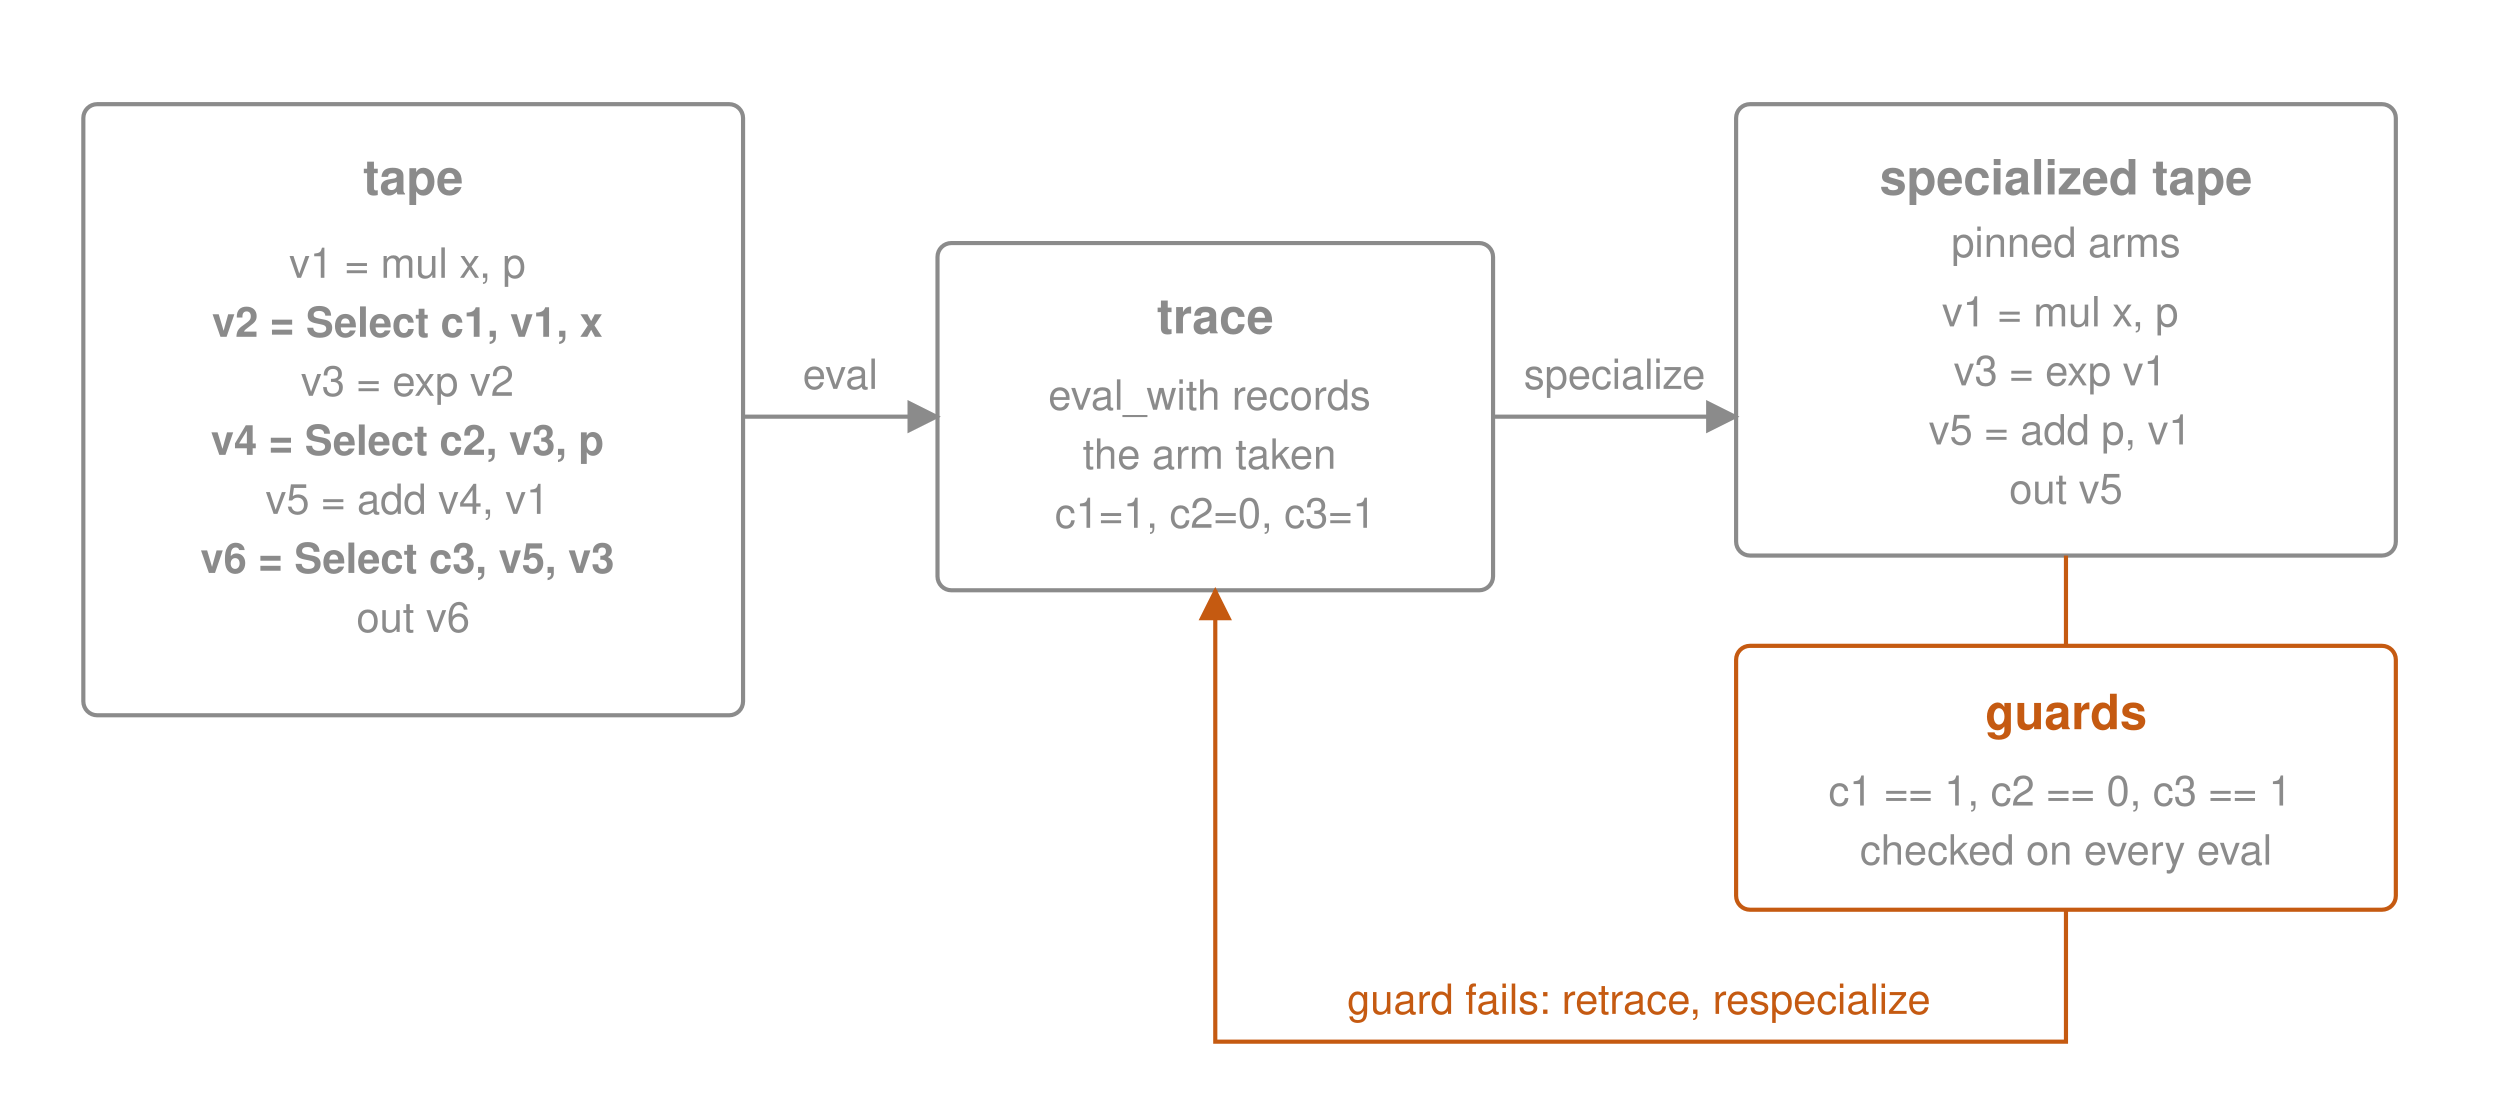
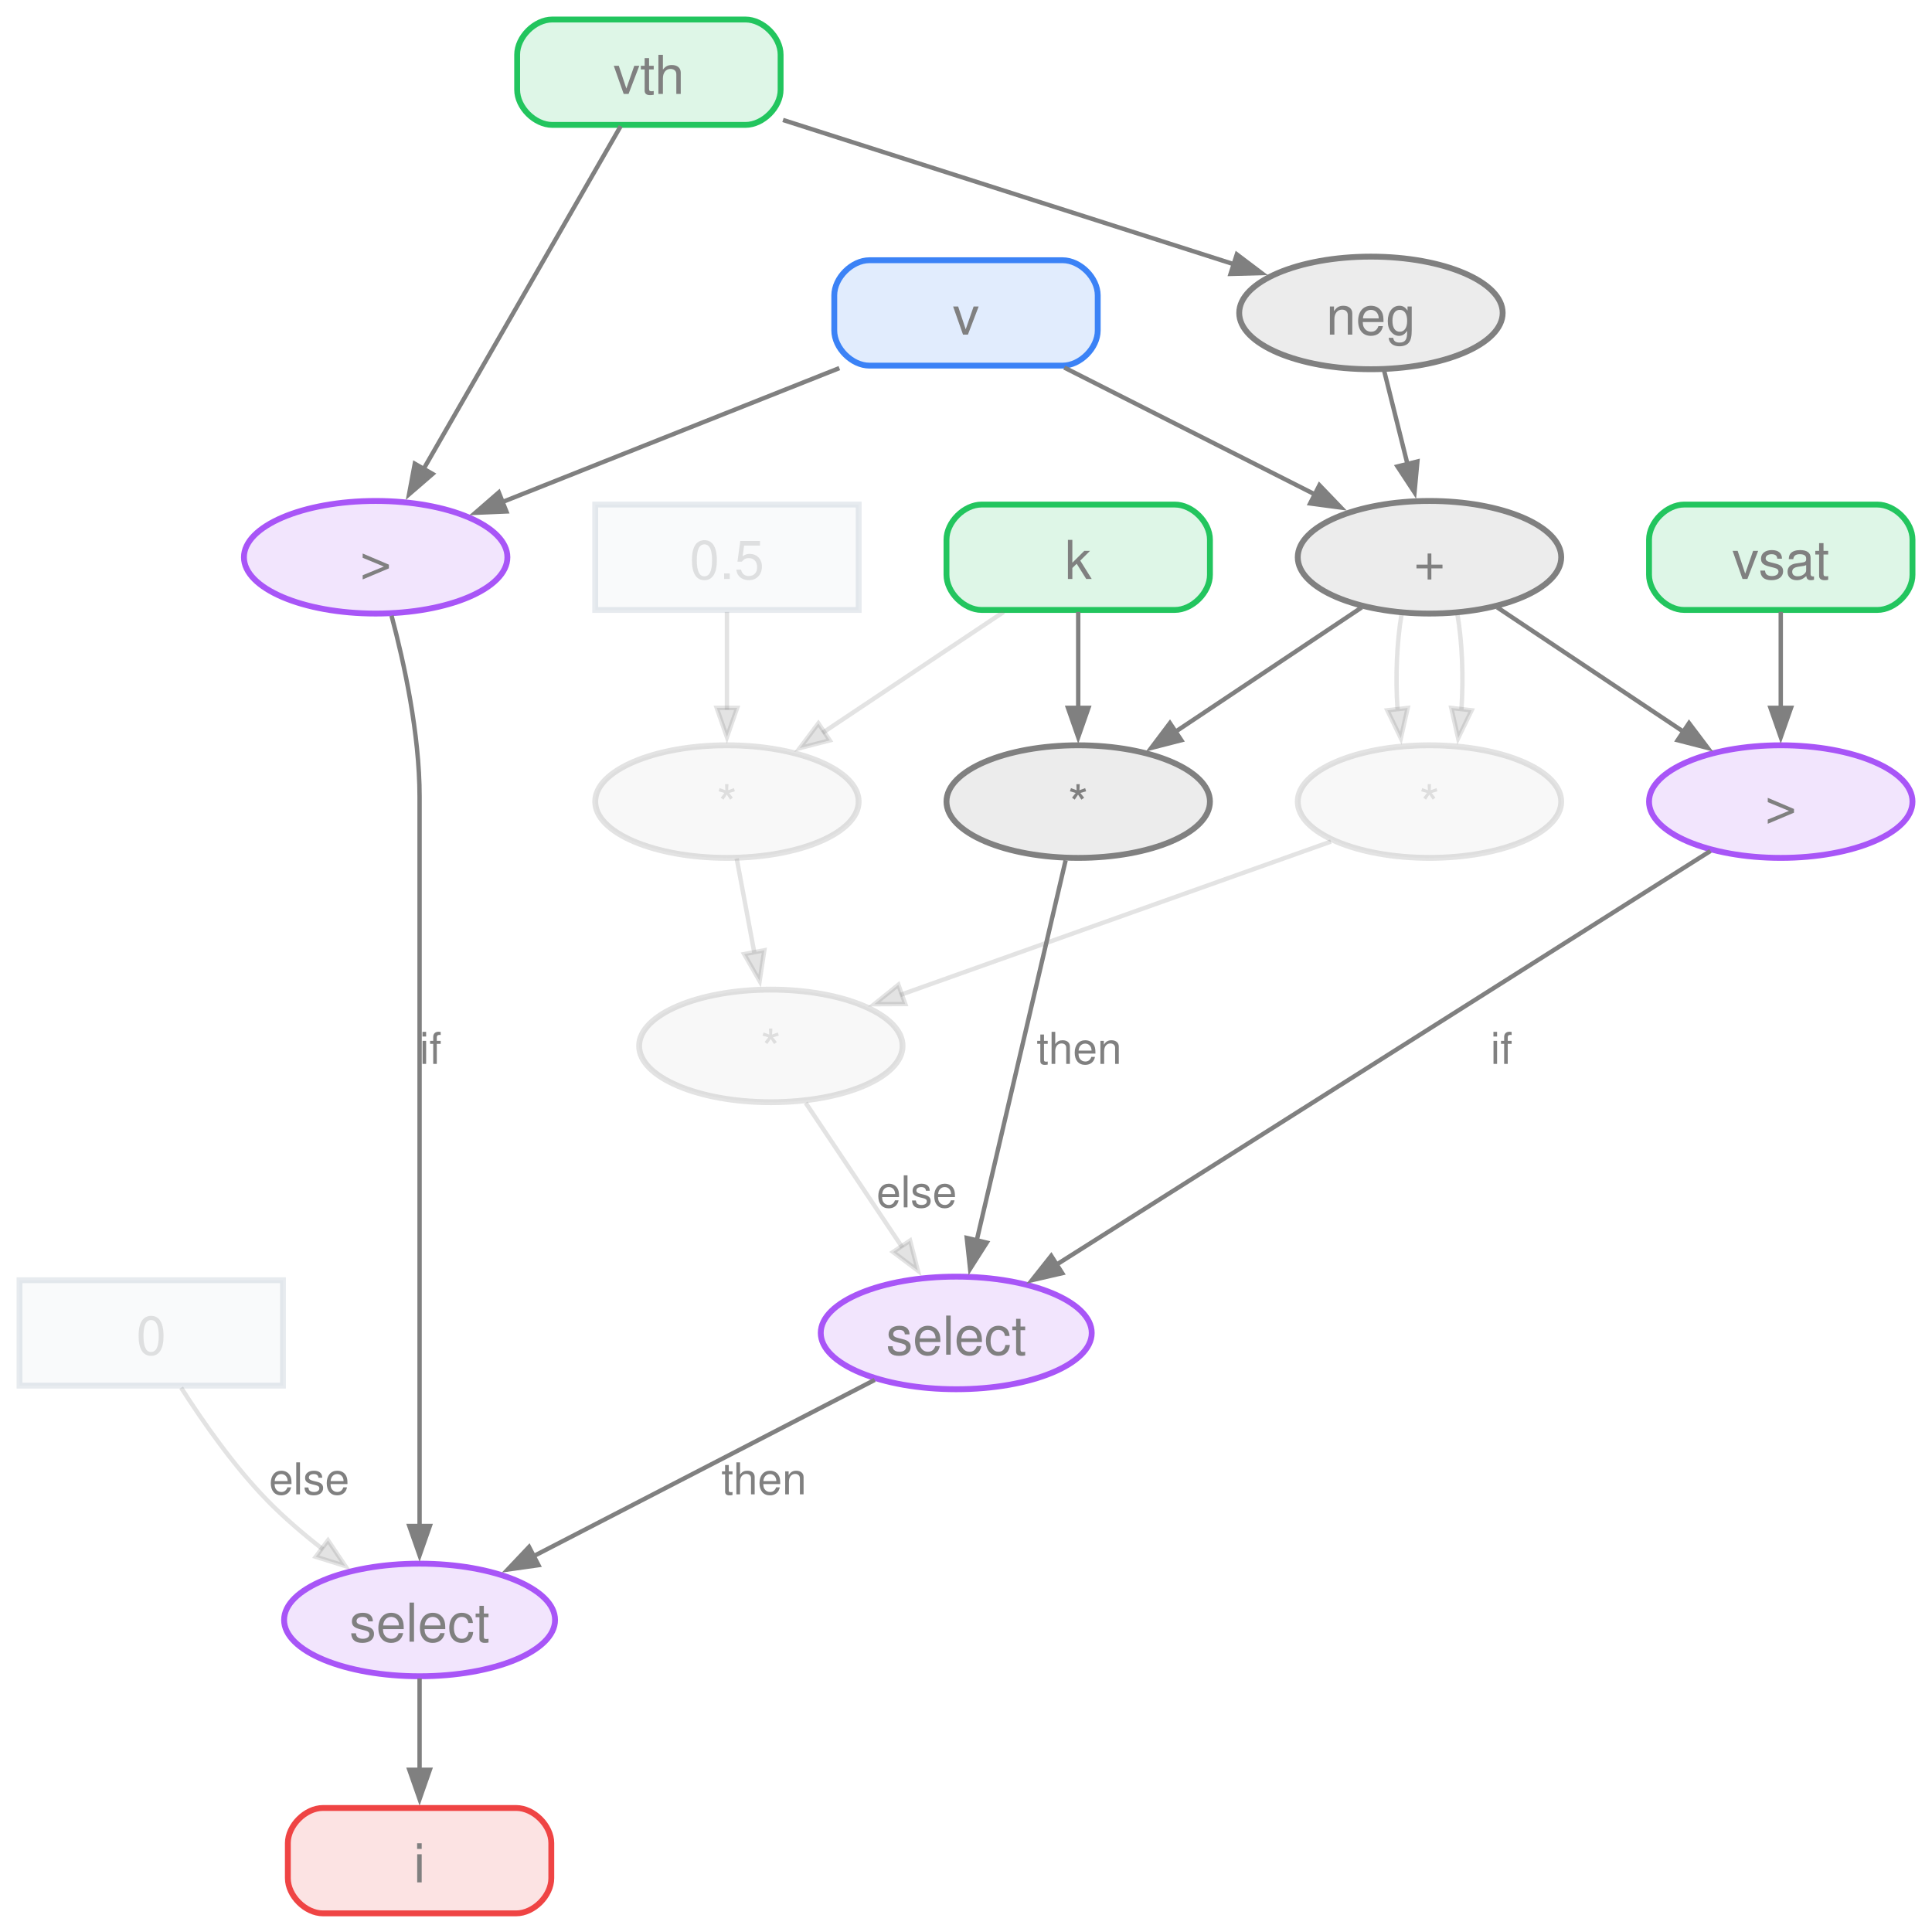
- <svg xmlns="http://www.w3.org/2000/svg" width="720" height="320" viewBox="0 0 720 320" font-family="-apple-system, 'Segoe UI', Helvetica, Arial, sans-serif" font-size="12">
-   <defs>
-     <marker id="sp-arrow" viewBox="0 0 10 10" refX="9" refY="5" markerWidth="8" markerHeight="8" orient="auto">
-       <path d="M 0 0 L 10 5 L 0 10 z" fill="#8b8b8b" />
-     </marker>
-     <marker id="sp-arrow-accent" viewBox="0 0 10 10" refX="9" refY="5" markerWidth="8" markerHeight="8" orient="auto">
-       <path d="M 0 0 L 10 5 L 0 10 z" fill="#c55a11" />
-     </marker>
-   </defs>
-   <rect x="24" y="30" width="190" height="176" rx="4" fill="none" stroke="#8b8b8b" stroke-width="1.2" />
-   <text x="119" y="56" text-anchor="middle" font-size="14" font-weight="bold" fill="#8b8b8b">tape</text>
-   <text x="119" y="80" text-anchor="middle" fill="#8b8b8b">
-     <tspan x="119" y="80">v1 = mul x, p</tspan>
-     <tspan x="119" y="97" font-weight="bold" fill="#8b8b8b">v2 = Select c1, v1, x</tspan>
-     <tspan x="119" y="114">v3 = exp v2</tspan>
-     <tspan x="119" y="131" font-weight="bold" fill="#8b8b8b">v4 = Select c2, v3, p</tspan>
-     <tspan x="119" y="148">v5 = add v4, v1</tspan>
-     <tspan x="119" y="165" font-weight="bold" fill="#8b8b8b">v6 = Select c3, v5, v3</tspan>
-     <tspan x="119" y="182">out v6</tspan>
-   </text>
-   <rect x="270" y="70" width="160" height="100" rx="4" fill="none" stroke="#8b8b8b" stroke-width="1.2" />
-   <text x="350" y="96" text-anchor="middle" font-size="14" font-weight="bold" fill="#8b8b8b">trace</text>
-   <text x="350" y="118" text-anchor="middle" fill="#8b8b8b">
-     <tspan x="350" y="118">eval_with records</tspan>
-     <tspan x="350" y="135">the arm taken</tspan>
-     <tspan x="350" y="152">c1=1, c2=0, c3=1</tspan>
-   </text>
-   <rect x="500" y="30" width="190" height="130" rx="4" fill="none" stroke="#8b8b8b" stroke-width="1.2" />
-   <text x="595" y="56" text-anchor="middle" font-size="14" font-weight="bold" fill="#8b8b8b">specialized tape</text>
-   <text x="595" y="74" text-anchor="middle" fill="#8b8b8b">pinned arms</text>
-   <text x="595" y="94" text-anchor="middle" fill="#8b8b8b">
-     <tspan x="595" y="94">v1 = mul x, p</tspan>
-     <tspan x="595" y="111">v3 = exp v1</tspan>
-     <tspan x="595" y="128">v5 = add p, v1</tspan>
-     <tspan x="595" y="145">out v5</tspan>
-   </text>
-   <line x1="595" y1="160" x2="595" y2="186" stroke="#c55a11" stroke-width="1.2" />
-   <rect x="500" y="186" width="190" height="76" rx="4" fill="none" stroke="#c55a11" stroke-width="1.2" />
-   <text x="595" y="210" text-anchor="middle" font-size="14" font-weight="bold" fill="#c55a11">guards</text>
-   <text x="595" y="232" text-anchor="middle" fill="#8b8b8b">
-     <tspan x="595" y="232">c1 == 1, c2 == 0, c3 == 1</tspan>
-     <tspan x="595" y="249">checked on every eval</tspan>
-   </text>
-   <g stroke="#8b8b8b" stroke-width="1.2" fill="none" marker-end="url(#sp-arrow)">
-     <line x1="214" y1="120" x2="270" y2="120" />
-     <line x1="430" y1="120" x2="500" y2="120" />
+ <svg xmlns="http://www.w3.org/2000/svg" width="396pt" height="396pt" viewBox="0.00 0.00 396.00 396.00">
+   <g id="graph0" class="graph" transform="scale(1 1) rotate(0) translate(4 392.18)">
+     <g id="node1" class="node">
+       <polygon fill="#94a3b8" fill-opacity="0.051" stroke="#94a3b8" stroke-width="1.2" stroke-opacity="0.22" points="54,-129.77 0,-129.77 0,-108.17 54,-108.17 54,-129.77" />
+       <text xml:space="preserve" text-anchor="middle" x="27" y="-114.52" font-family="Helvetica,Arial,sans-serif" font-size="11.00" fill="#808080" fill-opacity="0.22">0</text>
+     </g>
+     <g id="node16" class="node">
+       <ellipse fill="#a855f7" fill-opacity="0.149" stroke="#a855f7" stroke-width="1.2" cx="82" cy="-60.14" rx="27.77" ry="11.54" />
+       <text xml:space="preserve" text-anchor="middle" x="82" y="-55.69" font-family="Helvetica,Arial,sans-serif" font-size="11.00" fill="#808080">select</text>
+     </g>
+     <g id="edge21" class="edge">
+       <path fill="none" stroke="#808080" stroke-width="0.9" stroke-opacity="0.22" d="M33.13,-107.74C37.55,-100.82 43.91,-91.7 50.75,-84.68 54.19,-81.15 58.19,-77.73 62.16,-74.64" />
+       <polygon fill="#808080" fill-opacity="0.22" stroke="#808080" stroke-width="0.9" stroke-opacity="0.22" points="63.23,-76.46 66.78,-71.19 60.72,-73.09 63.23,-76.46" />
+       <text xml:space="preserve" text-anchor="middle" x="59.38" y="-85.88" font-family="Helvetica,Arial,sans-serif" font-size="9.00" fill="#808080">else</text>
+     </g>
+     <g id="node2" class="node">
+       <path fill="#3b82f6" fill-opacity="0.149" stroke="#3b82f6" stroke-width="1.2" d="M213.8,-338.84C213.8,-338.84 174.2,-338.84 174.2,-338.84 170.6,-338.84 167,-335.24 167,-331.64 167,-331.64 167,-324.44 167,-324.44 167,-320.84 170.6,-317.24 174.2,-317.24 174.2,-317.24 213.8,-317.24 213.8,-317.24 217.4,-317.24 221,-320.84 221,-324.44 221,-324.44 221,-331.64 221,-331.64 221,-335.24 217.4,-338.84 213.8,-338.84" />
+       <text xml:space="preserve" text-anchor="middle" x="194" y="-323.59" font-family="Helvetica,Arial,sans-serif" font-size="11.00" fill="#808080">v</text>
+     </g>
+     <g id="node7" class="node">
+       <ellipse fill="#808080" fill-opacity="0.149" stroke="#808080" stroke-width="1.2" cx="289" cy="-277.96" rx="27" ry="11.54" />
+       <text xml:space="preserve" text-anchor="middle" x="289" y="-273.51" font-family="Helvetica,Arial,sans-serif" font-size="11.00" fill="#808080">+</text>
+     </g>
+     <g id="edge2" class="edge">
+       <path fill="none" stroke="#808080" stroke-width="0.9" d="M214.15,-316.84C229.21,-309.22 249.83,-298.78 265.62,-290.79" />
+       <polygon fill="#808080" stroke="#808080" stroke-width="0.9" points="266.44,-292.73 270.84,-288.15 264.54,-288.99 266.44,-292.73" />
+     </g>
+     <g id="node13" class="node">
+       <ellipse fill="#a855f7" fill-opacity="0.149" stroke="#a855f7" stroke-width="1.2" cx="73" cy="-277.96" rx="27" ry="11.54" />
+       <text xml:space="preserve" text-anchor="middle" x="73" y="-273.51" font-family="Helvetica,Arial,sans-serif" font-size="11.00" fill="#808080">&gt;</text>
+     </g>
+     <g id="edge12" class="edge">
+       <path fill="none" stroke="#808080" stroke-width="0.9" d="M168.04,-316.73C147.58,-308.59 119.19,-297.31 98.77,-289.2" />
+       <polygon fill="#808080" stroke="#808080" stroke-width="0.9" points="99.79,-287.35 93.44,-287.08 98.24,-291.25 99.79,-287.35" />
+     </g>
+     <g id="node3" class="node">
+       <path fill="#22c55e" fill-opacity="0.149" stroke="#22c55e" stroke-width="1.2" d="M148.8,-388.18C148.8,-388.18 109.2,-388.18 109.2,-388.18 105.6,-388.18 102,-384.58 102,-380.98 102,-380.98 102,-373.78 102,-373.78 102,-370.18 105.6,-366.58 109.2,-366.58 109.2,-366.58 148.8,-366.58 148.8,-366.58 152.4,-366.58 156,-370.18 156,-373.78 156,-373.78 156,-380.98 156,-380.98 156,-384.58 152.4,-388.18 148.8,-388.18" />
+       <text xml:space="preserve" text-anchor="middle" x="129" y="-372.93" font-family="Helvetica,Arial,sans-serif" font-size="11.00" fill="#808080">vth</text>
+     </g>
+     <g id="node6" class="node">
+       <ellipse fill="#808080" fill-opacity="0.149" stroke="#808080" stroke-width="1.2" cx="277" cy="-328.04" rx="27" ry="11.54" />
+       <text xml:space="preserve" text-anchor="middle" x="277" y="-323.59" font-family="Helvetica,Arial,sans-serif" font-size="11.00" fill="#808080">neg</text>
+     </g>
+     <g id="edge1" class="edge">
+       <path fill="none" stroke="#808080" stroke-width="0.9" d="M156.49,-367.59C182.89,-359.14 222.56,-346.45 249.1,-337.96" />
+       <polygon fill="#808080" stroke="#808080" stroke-width="0.9" points="249.51,-340.04 254.58,-336.21 248.23,-336.04 249.51,-340.04" />
+     </g>
+     <g id="edge13" class="edge">
+       <path fill="none" stroke="#808080" stroke-width="0.9" d="M123.22,-366.32C113.68,-349.72 94.53,-316.42 82.83,-296.06" />
+       <polygon fill="#808080" stroke="#808080" stroke-width="0.9" points="84.66,-295.04 79.85,-290.88 81.02,-297.13 84.66,-295.04" />
+     </g>
+     <g id="node4" class="node">
+       <path fill="#22c55e" fill-opacity="0.149" stroke="#22c55e" stroke-width="1.2" d="M380.8,-288.76C380.8,-288.76 341.2,-288.76 341.2,-288.76 337.6,-288.76 334,-285.16 334,-281.56 334,-281.56 334,-274.36 334,-274.36 334,-270.76 337.6,-267.16 341.2,-267.16 341.2,-267.16 380.8,-267.16 380.8,-267.16 384.4,-267.16 388,-270.76 388,-274.36 388,-274.36 388,-281.56 388,-281.56 388,-285.16 384.4,-288.76 380.8,-288.76" />
+       <text xml:space="preserve" text-anchor="middle" x="361" y="-273.51" font-family="Helvetica,Arial,sans-serif" font-size="11.00" fill="#808080">vsat</text>
+     </g>
+     <g id="node14" class="node">
+       <ellipse fill="#a855f7" fill-opacity="0.149" stroke="#a855f7" stroke-width="1.2" cx="361" cy="-227.88" rx="27" ry="11.54" />
+       <text xml:space="preserve" text-anchor="middle" x="361" y="-223.43" font-family="Helvetica,Arial,sans-serif" font-size="11.00" fill="#808080">&gt;</text>
+     </g>
+     <g id="edge15" class="edge">
+       <path fill="none" stroke="#808080" stroke-width="0.9" d="M361,-266.76C361,-260.93 361,-253.46 361,-246.69" />
+       <polygon fill="#808080" stroke="#808080" stroke-width="0.9" points="363.1,-247.09 361,-241.09 358.9,-247.09 363.1,-247.09" />
+     </g>
+     <g id="node5" class="node">
+       <path fill="#22c55e" fill-opacity="0.149" stroke="#22c55e" stroke-width="1.2" d="M236.8,-288.76C236.8,-288.76 197.2,-288.76 197.2,-288.76 193.6,-288.76 190,-285.16 190,-281.56 190,-281.56 190,-274.36 190,-274.36 190,-270.76 193.6,-267.16 197.2,-267.16 197.2,-267.16 236.8,-267.16 236.8,-267.16 240.4,-267.16 244,-270.76 244,-274.36 244,-274.36 244,-281.56 244,-281.56 244,-285.16 240.4,-288.76 236.8,-288.76" />
+       <text xml:space="preserve" text-anchor="middle" x="217" y="-273.51" font-family="Helvetica,Arial,sans-serif" font-size="11.00" fill="#808080">k</text>
+     </g>
+     <g id="node8" class="node">
+       <ellipse fill="#808080" fill-opacity="0.149" stroke="#808080" stroke-width="1.2" cx="217" cy="-227.88" rx="27" ry="11.54" />
+       <text xml:space="preserve" text-anchor="middle" x="217" y="-223.43" font-family="Helvetica,Arial,sans-serif" font-size="11.00" fill="#808080">*</text>
+     </g>
+     <g id="edge4" class="edge">
+       <path fill="none" stroke="#808080" stroke-width="0.9" d="M217,-266.76C217,-260.93 217,-253.46 217,-246.69" />
+       <polygon fill="#808080" stroke="#808080" stroke-width="0.9" points="219.1,-247.09 217,-241.09 214.9,-247.09 219.1,-247.09" />
+     </g>
+     <g id="node11" class="node">
+       <ellipse fill="#808080" fill-opacity="0.051" stroke="#808080" stroke-width="1.2" stroke-opacity="0.22" cx="145" cy="-227.88" rx="27" ry="11.54" />
+       <text xml:space="preserve" text-anchor="middle" x="145" y="-223.43" font-family="Helvetica,Arial,sans-serif" font-size="11.00" fill="#808080" fill-opacity="0.22">*</text>
+     </g>
+     <g id="edge8" class="edge">
+       <path fill="none" stroke="#808080" stroke-width="0.9" stroke-opacity="0.22" d="M201.73,-266.76C190.9,-259.53 176.28,-249.77 164.6,-241.97" />
+       <polygon fill="#808080" fill-opacity="0.22" stroke="#808080" stroke-width="0.9" stroke-opacity="0.22" points="166.08,-240.43 159.92,-238.84 163.74,-243.92 166.08,-240.43" />
+     </g>
+     <g id="edge3" class="edge">
+       <path fill="none" stroke="#808080" stroke-width="0.9" d="M279.66,-316.37C281.1,-310.6 282.92,-303.32 284.57,-296.72" />
+       <polygon fill="#808080" stroke="#808080" stroke-width="0.9" points="286.52,-297.59 285.93,-291.26 282.44,-296.57 286.52,-297.59" />
+     </g>
+     <g id="edge5" class="edge">
+       <path fill="none" stroke="#808080" stroke-width="0.9" d="M275.12,-267.69C264.26,-260.44 249.02,-250.26 236.87,-242.15" />
+       <polygon fill="#808080" stroke="#808080" stroke-width="0.9" points="238.13,-240.46 231.97,-238.88 235.8,-243.96 238.13,-240.46" />
+     </g>
+     <g id="node9" class="node">
+       <ellipse fill="#808080" fill-opacity="0.051" stroke="#808080" stroke-width="1.2" stroke-opacity="0.22" cx="289" cy="-227.88" rx="27" ry="11.54" />
+       <text xml:space="preserve" text-anchor="middle" x="289" y="-223.43" font-family="Helvetica,Arial,sans-serif" font-size="11.00" fill="#808080" fill-opacity="0.22">*</text>
+     </g>
+     <g id="edge6" class="edge">
+       <path fill="none" stroke="#808080" stroke-width="0.9" stroke-opacity="0.22" d="M283.28,-266.29C282.29,-260.56 282.01,-253.35 282.45,-246.79" />
+       <polygon fill="#808080" fill-opacity="0.22" stroke="#808080" stroke-width="0.9" stroke-opacity="0.22" points="284.53,-247.07 283.13,-240.87 280.36,-246.59 284.53,-247.07" />
+     </g>
+     <g id="edge7" class="edge">
+       <path fill="none" stroke="#808080" stroke-width="0.9" stroke-opacity="0.22" d="M294.72,-266.29C295.71,-260.56 295.99,-253.35 295.55,-246.79" />
+       <polygon fill="#808080" fill-opacity="0.22" stroke="#808080" stroke-width="0.9" stroke-opacity="0.22" points="297.64,-246.59 294.87,-240.87 293.47,-247.07 297.64,-246.59" />
+     </g>
+     <g id="edge14" class="edge">
+       <path fill="none" stroke="#808080" stroke-width="0.9" d="M302.88,-267.69C313.74,-260.44 328.98,-250.26 341.13,-242.15" />
+       <polygon fill="#808080" stroke="#808080" stroke-width="0.9" points="342.2,-243.96 346.03,-238.88 339.87,-240.46 342.2,-243.96" />
+     </g>
+     <g id="node15" class="node">
+       <ellipse fill="#a855f7" fill-opacity="0.149" stroke="#a855f7" stroke-width="1.2" cx="192" cy="-118.97" rx="27.77" ry="11.54" />
+       <text xml:space="preserve" text-anchor="middle" x="192" y="-114.52" font-family="Helvetica,Arial,sans-serif" font-size="11.00" fill="#808080">select</text>
+     </g>
+     <g id="edge17" class="edge">
+       <path fill="none" stroke="#808080" stroke-width="0.9" d="M214.42,-215.84C210.09,-197.34 201.34,-159.92 196.14,-137.69" />
+       <polygon fill="#808080" stroke="#808080" stroke-width="0.9" points="198.25,-137.48 194.84,-132.12 194.16,-138.44 198.25,-137.48" />
+       <text xml:space="preserve" text-anchor="middle" x="217.2" y="-174.12" font-family="Helvetica,Arial,sans-serif" font-size="9.00" fill="#808080">then</text>
+     </g>
+     <g id="node12" class="node">
+       <ellipse fill="#808080" fill-opacity="0.051" stroke="#808080" stroke-width="1.2" stroke-opacity="0.22" cx="154" cy="-177.8" rx="27" ry="11.54" />
+       <text xml:space="preserve" text-anchor="middle" x="154" y="-173.35" font-family="Helvetica,Arial,sans-serif" font-size="11.00" fill="#808080" fill-opacity="0.22">*</text>
+     </g>
+     <g id="edge10" class="edge">
+       <path fill="none" stroke="#808080" stroke-width="0.9" stroke-opacity="0.22" d="M268.79,-219.68C245.29,-211.31 206.43,-197.47 180.52,-188.25" />
+       <polygon fill="#808080" fill-opacity="0.22" stroke="#808080" stroke-width="0.9" stroke-opacity="0.22" points="181.55,-186.38 175.19,-186.35 180.14,-190.34 181.55,-186.38" />
+     </g>
+     <g id="node10" class="node">
+       <polygon fill="#94a3b8" fill-opacity="0.051" stroke="#94a3b8" stroke-width="1.2" stroke-opacity="0.22" points="172,-288.76 118,-288.76 118,-267.16 172,-267.16 172,-288.76" />
+       <text xml:space="preserve" text-anchor="middle" x="145" y="-273.51" font-family="Helvetica,Arial,sans-serif" font-size="11.00" fill="#808080" fill-opacity="0.22">0.5</text>
+     </g>
+     <g id="edge9" class="edge">
+       <path fill="none" stroke="#808080" stroke-width="0.9" stroke-opacity="0.22" d="M145,-266.76C145,-260.93 145,-253.46 145,-246.69" />
+       <polygon fill="#808080" fill-opacity="0.22" stroke="#808080" stroke-width="0.9" stroke-opacity="0.22" points="147.1,-247.09 145,-241.09 142.9,-247.09 147.1,-247.09" />
+     </g>
+     <g id="edge11" class="edge">
+       <path fill="none" stroke="#808080" stroke-width="0.9" stroke-opacity="0.22" d="M147,-216.21C148.05,-210.56 149.38,-203.47 150.6,-196.99" />
+       <polygon fill="#808080" fill-opacity="0.22" stroke="#808080" stroke-width="0.9" stroke-opacity="0.22" points="152.66,-197.4 151.7,-191.11 148.53,-196.62 152.66,-197.4" />
+     </g>
+     <g id="edge18" class="edge">
+       <path fill="none" stroke="#808080" stroke-width="0.9" stroke-opacity="0.22" d="M161.15,-166.11C166.72,-157.78 174.56,-146.05 180.94,-136.51" />
+       <polygon fill="#808080" fill-opacity="0.22" stroke="#808080" stroke-width="0.9" stroke-opacity="0.22" points="182.54,-137.9 184.13,-131.74 179.05,-135.56 182.54,-137.9" />
+       <text xml:space="preserve" text-anchor="middle" x="183.9" y="-144.71" font-family="Helvetica,Arial,sans-serif" font-size="9.00" fill="#808080">else</text>
+     </g>
+     <g id="edge19" class="edge">
+       <path fill="none" stroke="#808080" stroke-width="0.9" d="M76.25,-265.99C78.83,-256.32 82,-241.79 82,-228.88 82,-228.88 82,-228.88 82,-117.97 82,-104.98 82,-90.33 82,-79.15" />
+       <polygon fill="#808080" stroke="#808080" stroke-width="0.9" points="84.1,-79.4 82,-73.4 79.9,-79.4 84.1,-79.4" />
+       <text xml:space="preserve" text-anchor="middle" x="84.25" y="-174.12" font-family="Helvetica,Arial,sans-serif" font-size="9.00" fill="#808080">if</text>
+     </g>
+     <g id="edge16" class="edge">
+       <path fill="none" stroke="#808080" stroke-width="0.9" d="M346.59,-217.76C316.53,-198.75 247.07,-154.81 212.42,-132.89" />
+       <polygon fill="#808080" stroke="#808080" stroke-width="0.9" points="213.72,-131.22 207.52,-129.79 211.47,-134.77 213.72,-131.22" />
+       <text xml:space="preserve" text-anchor="middle" x="303.76" y="-174.12" font-family="Helvetica,Arial,sans-serif" font-size="9.00" fill="#808080">if</text>
+     </g>
+     <g id="edge20" class="edge">
+       <path fill="none" stroke="#808080" stroke-width="0.9" d="M175.29,-109.34C156.64,-99.7 126.31,-84.03 105.32,-73.19" />
+       <polygon fill="#808080" stroke="#808080" stroke-width="0.9" points="106.37,-71.37 100.07,-70.48 104.44,-75.1 106.37,-71.37" />
+       <text xml:space="preserve" text-anchor="middle" x="152.59" y="-85.88" font-family="Helvetica,Arial,sans-serif" font-size="9.00" fill="#808080">then</text>
+     </g>
+     <g id="node17" class="node">
+       <path fill="#ef4444" fill-opacity="0.149" stroke="#ef4444" stroke-width="1.2" d="M101.8,-21.6C101.8,-21.6 62.2,-21.6 62.2,-21.6 58.6,-21.6 55,-18 55,-14.4 55,-14.4 55,-7.2 55,-7.2 55,-3.6 58.6,0 62.2,0 62.2,0 101.8,0 101.8,0 105.4,0 109,-3.6 109,-7.2 109,-7.2 109,-14.4 109,-14.4 109,-18 105.4,-21.6 101.8,-21.6" />
+       <text xml:space="preserve" text-anchor="middle" x="82" y="-6.35" font-family="Helvetica,Arial,sans-serif" font-size="11.00" fill="#808080">i</text>
+     </g>
+     <g id="edge22" class="edge">
+       <path fill="none" stroke="#808080" stroke-width="0.9" d="M82,-48.16C82,-42.51 82,-35.48 82,-29.12" />
+       <polygon fill="#808080" stroke="#808080" stroke-width="0.9" points="84.1,-29.43 82,-23.43 79.9,-29.43 84.1,-29.43" />
+     </g>
  </g>
-   <text x="242" y="112" text-anchor="middle" fill="#8b8b8b">eval</text>
-   <text x="465" y="112" text-anchor="middle" fill="#8b8b8b">specialize</text>
-   <path d="M 595 262 L 595 300 L 350 300 L 350 170" fill="none" stroke="#c55a11" stroke-width="1.2" marker-end="url(#sp-arrow-accent)" />
-   <text x="472" y="292" text-anchor="middle" fill="#c55a11">guard fails: retrace, respecialize</text>
</svg>
